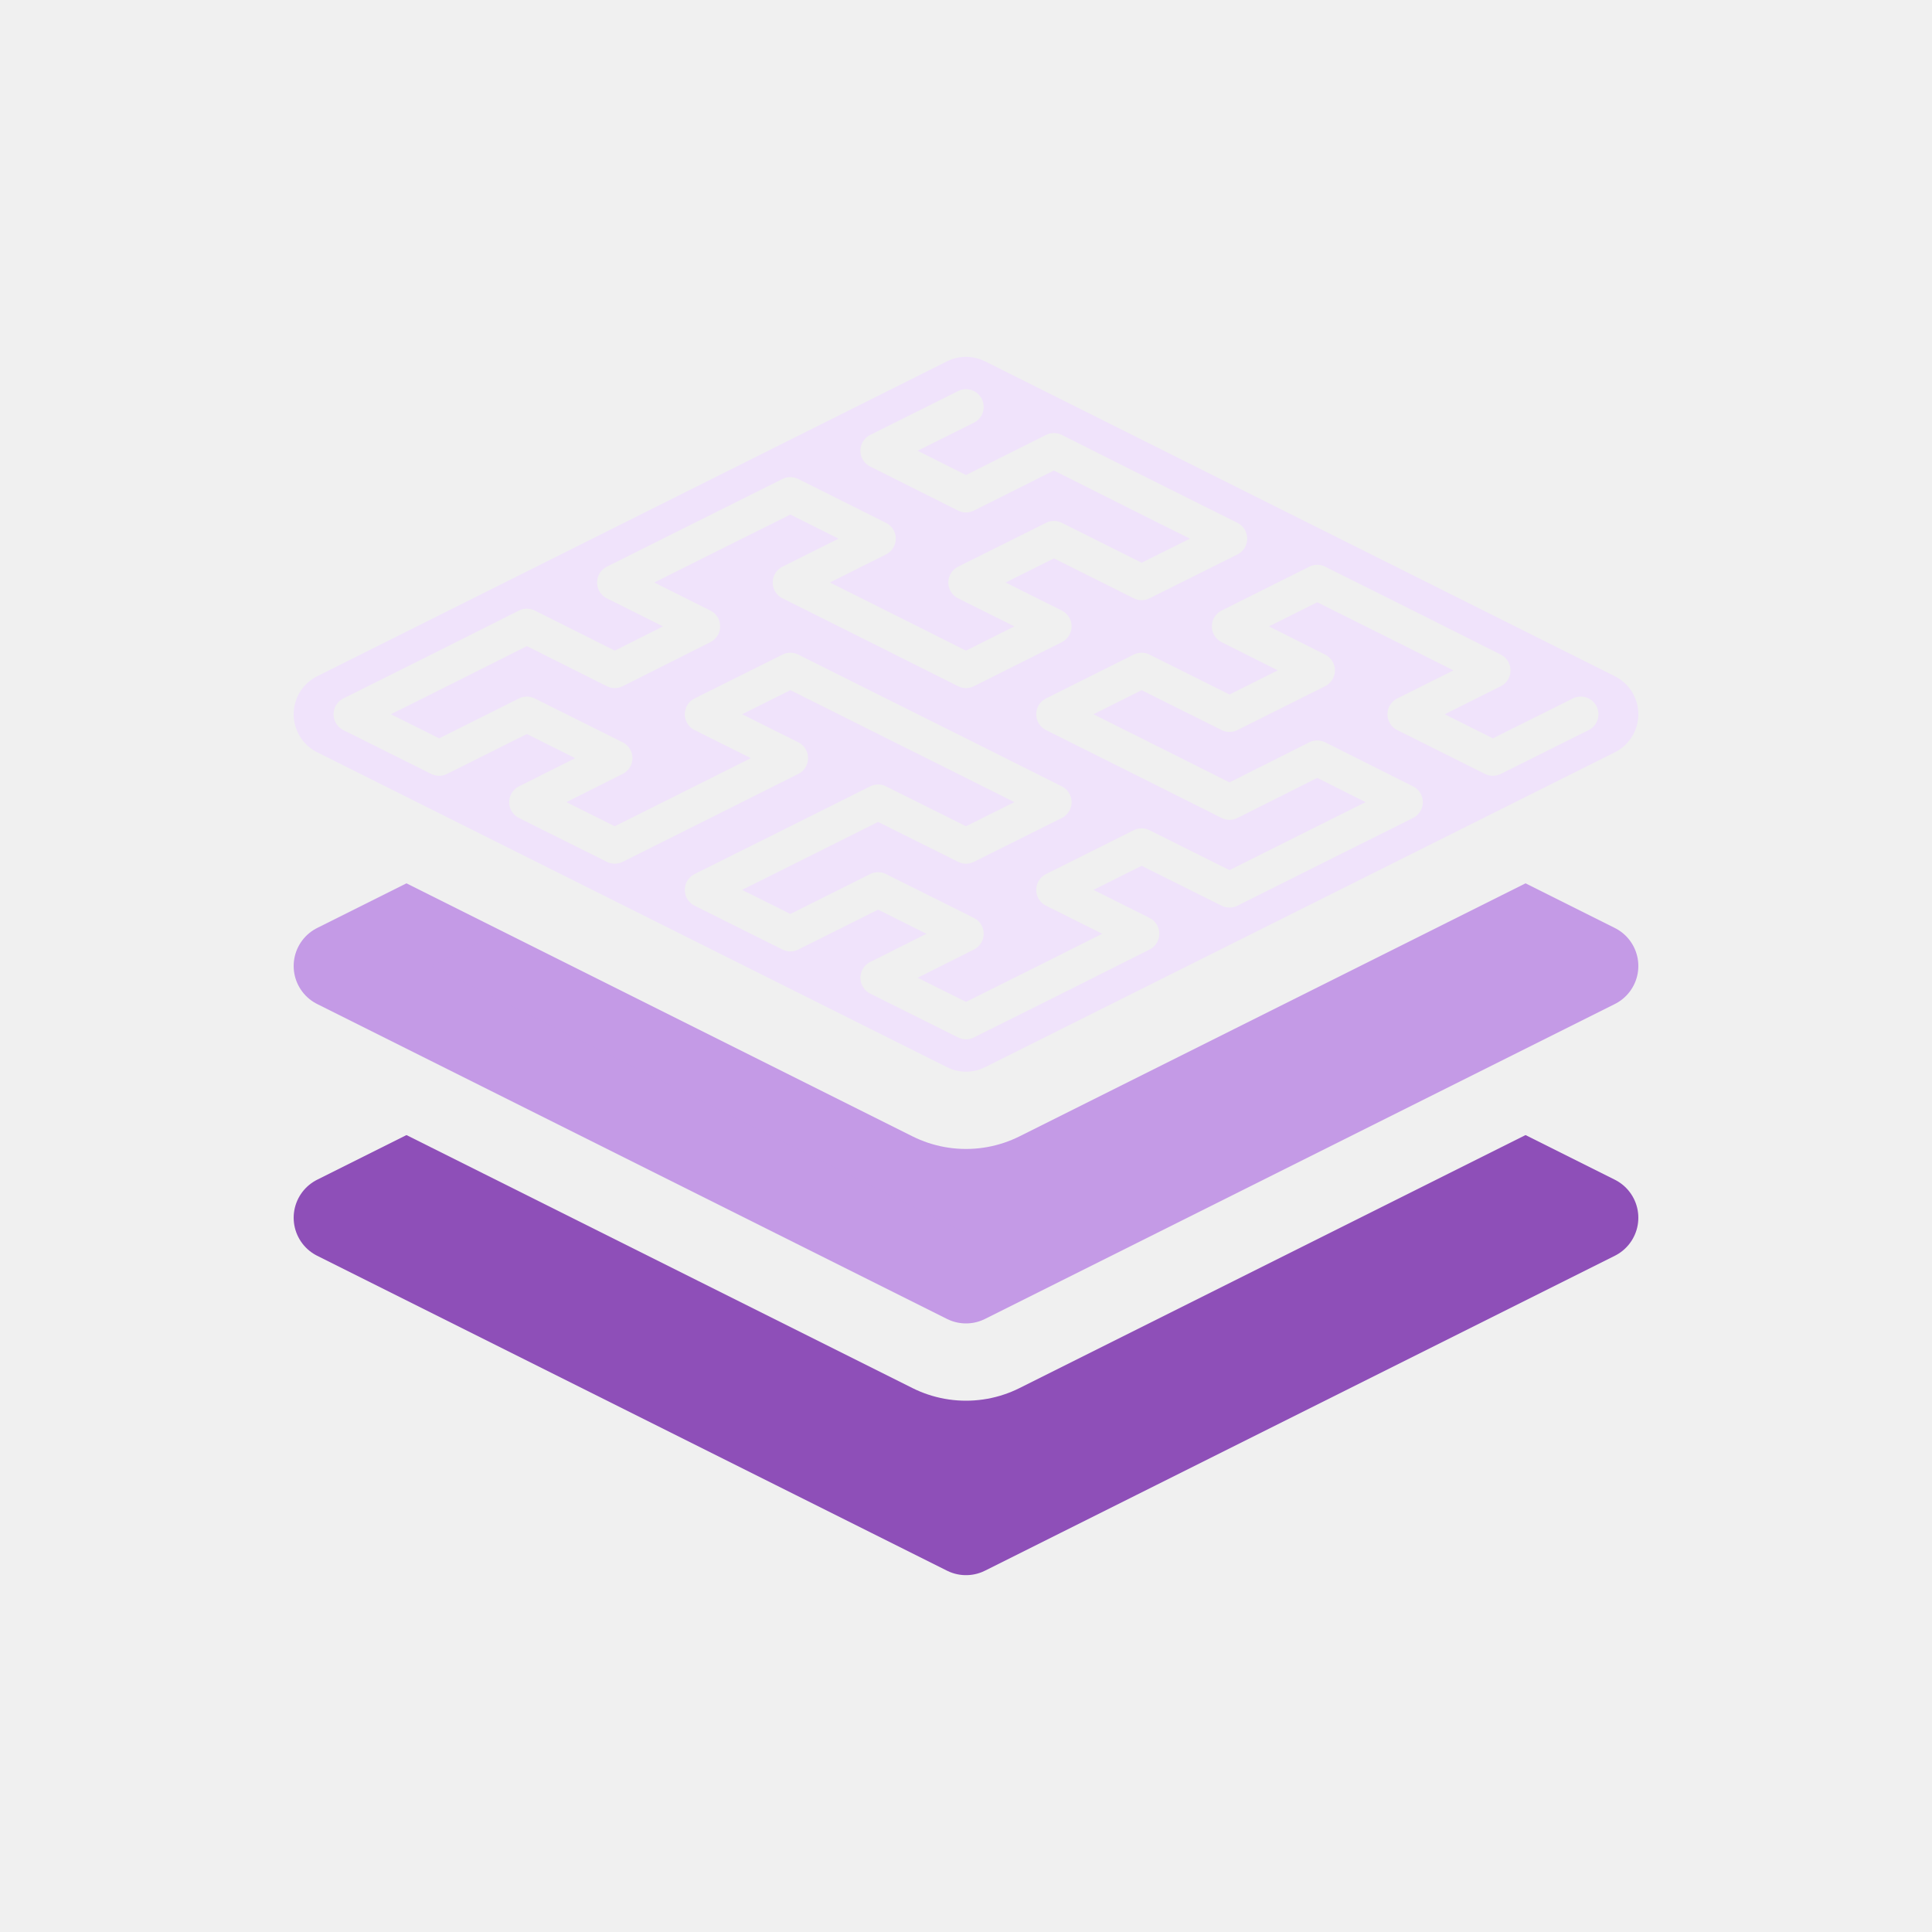
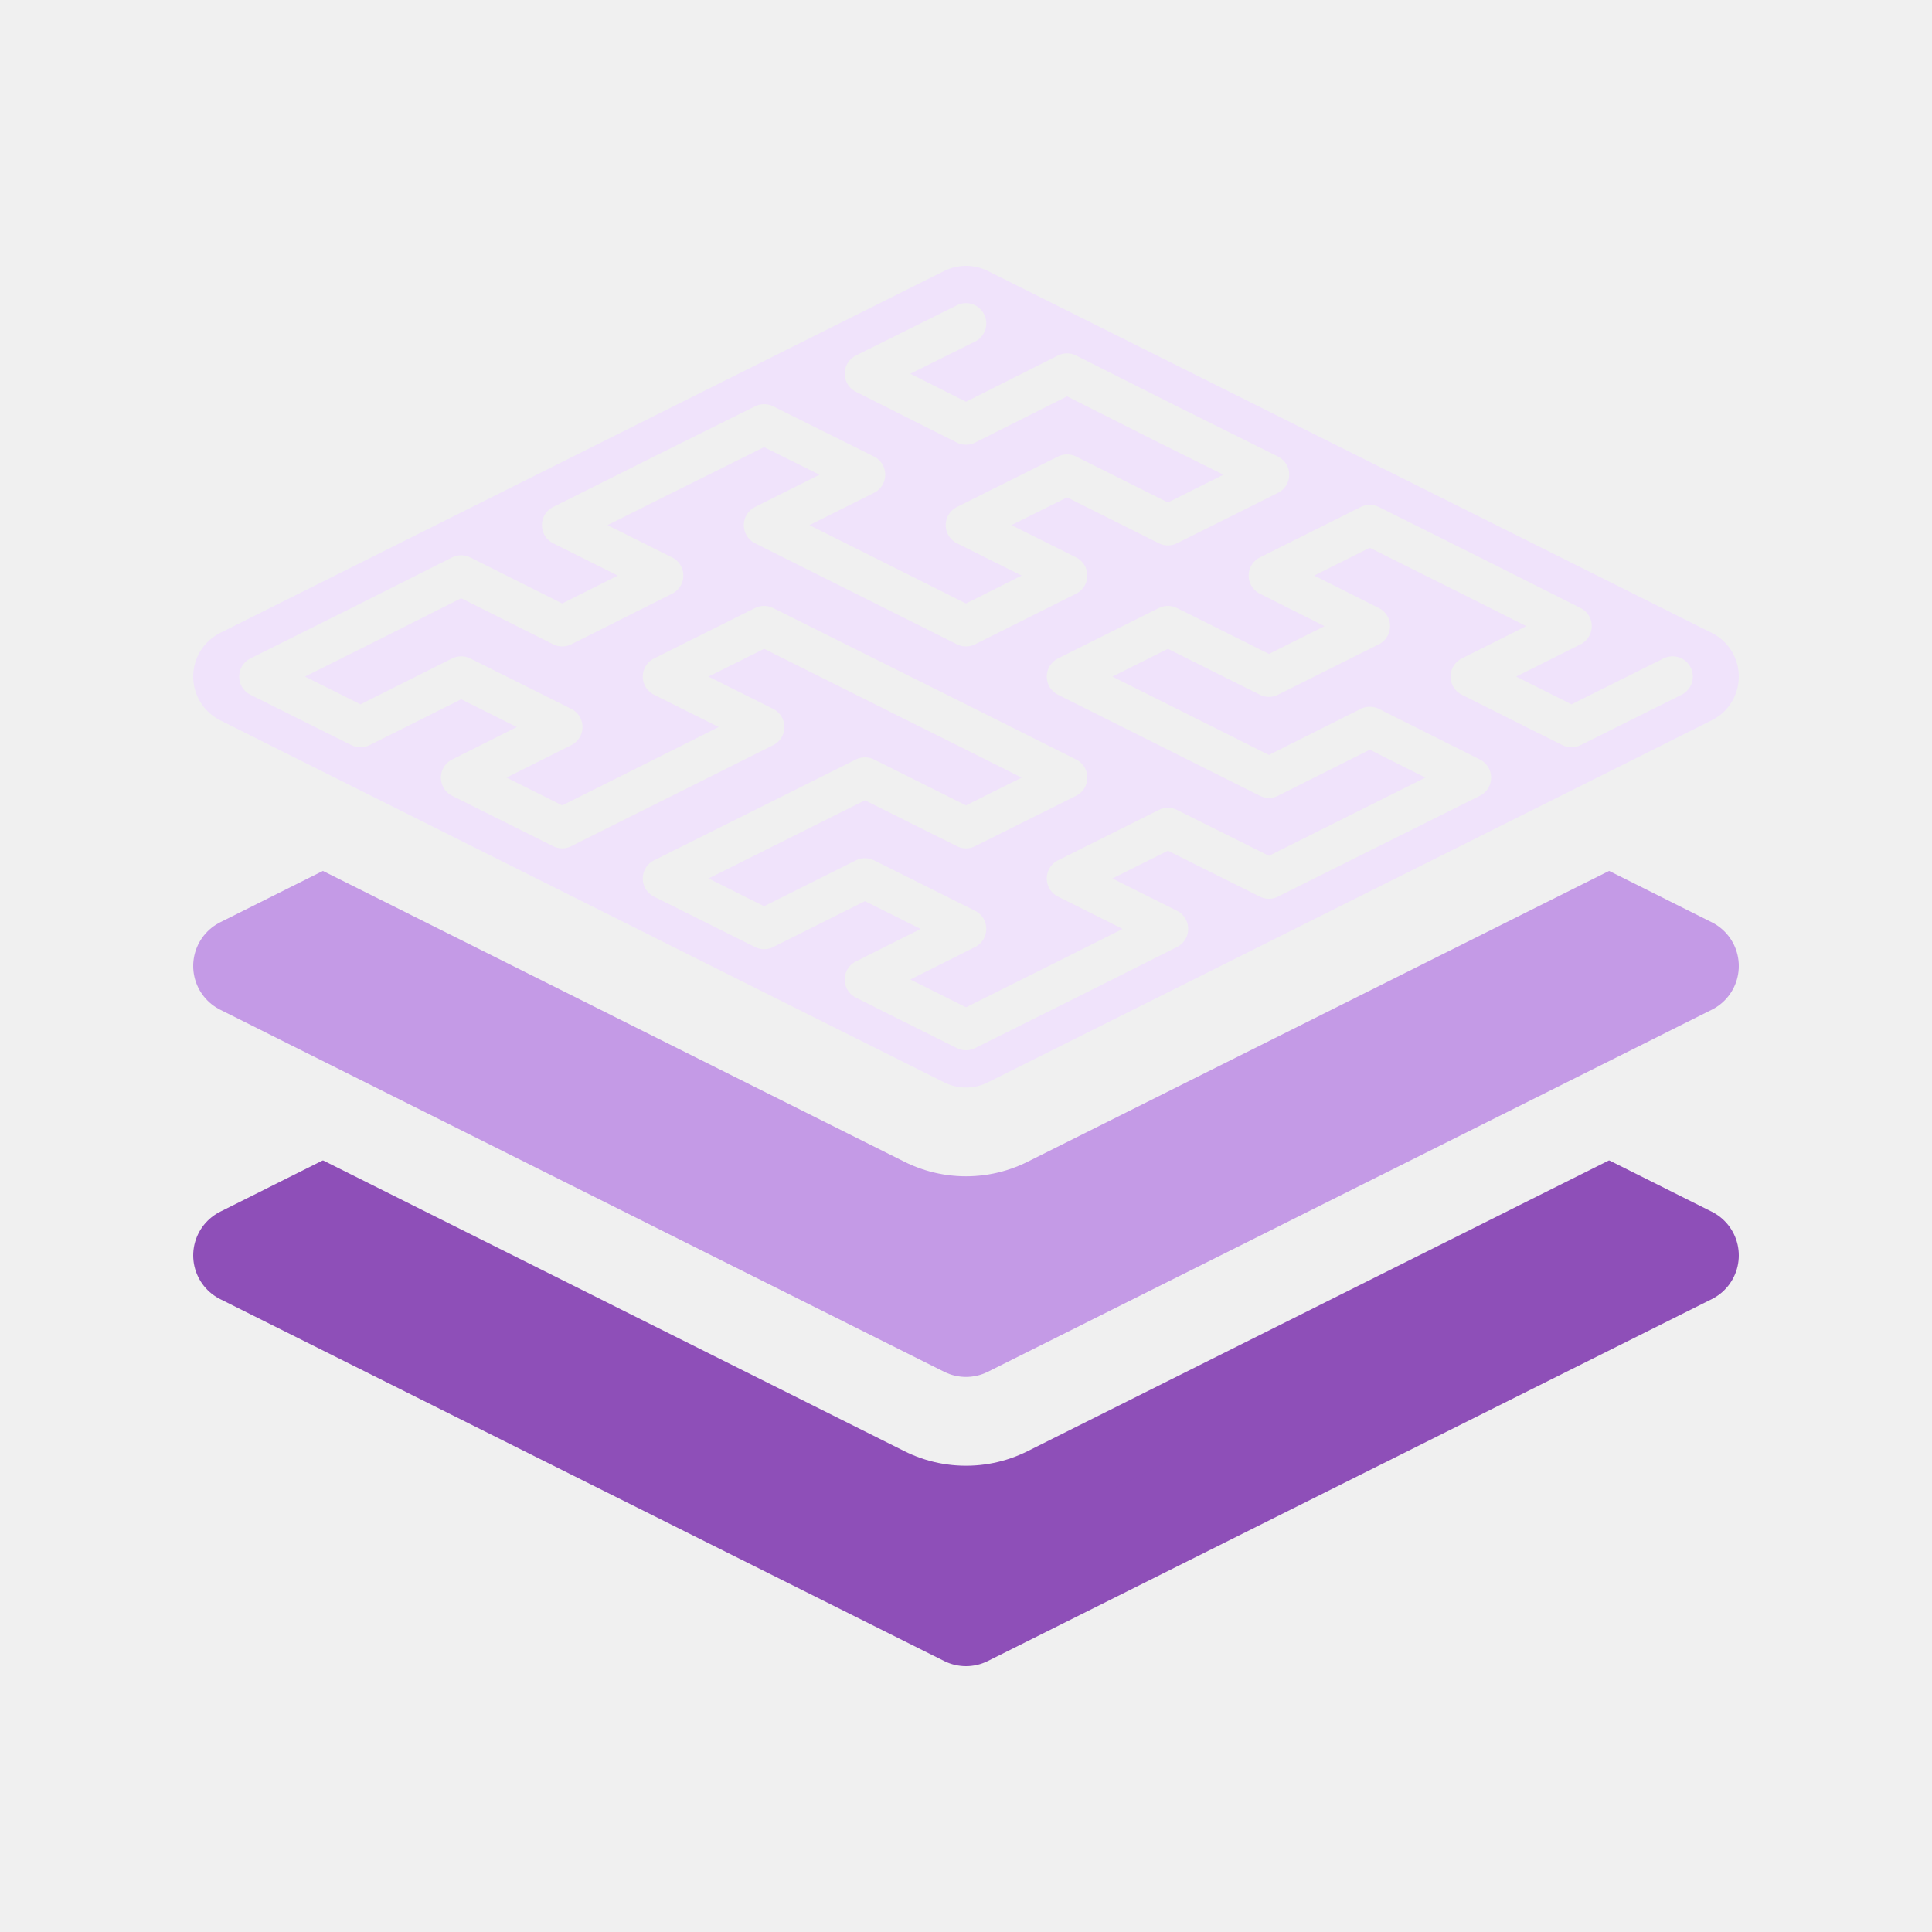
<svg xmlns="http://www.w3.org/2000/svg" width="200" height="200" viewBox="0 0 100 100" role="img" aria-label="Semantic Layers">
  <defs>
    <mask id="o2" maskUnits="userSpaceOnUse" x="0" y="0" width="100" height="100">
      <rect width="100" height="100" fill="#fff" />
-       <path d="M50.00 33.70 L82.60 50.00 L50.00 66.30 L17.40 50.00 Z" fill="#000" stroke="#000" stroke-width="12.4" stroke-linejoin="round" />
+       <path d="M50.00 31.26 L87.47 50.00 L50.00 68.74 L12.53 50.00 Z" fill="#000" stroke="#000" stroke-width="14.25" stroke-linejoin="round" />
    </mask>
    <mask id="o1" maskUnits="userSpaceOnUse" x="0" y="0" width="100" height="100">
      <rect width="100" height="100" fill="#fff" />
-       <path d="M50.00 20.67 L82.60 36.97 L50.00 53.27 L17.40 36.97 Z" fill="#000" stroke="#000" stroke-width="12.4" stroke-linejoin="round" />
+       <path d="M50.00 16.29 L87.47 35.02 L50.00 53.76 L12.53 35.02 Z" fill="#000" stroke="#000" stroke-width="14.25" stroke-linejoin="round" />
    </mask>
    <mask id="k0" maskUnits="userSpaceOnUse" x="0" y="0" width="100" height="100">
      <rect width="100" height="100" fill="#fff" />
-       <path d="M50.00 21.06 L45.45 23.33 L50.00 25.61 L54.55 23.33 L59.09 25.61 L63.64 27.88 L59.09 30.15 L54.55 27.88 L50.00 30.15 L54.55 32.42 L50.00 34.70 L45.45 32.42 L40.91 30.15 L45.45 27.88 L40.91 25.61 L36.36 27.88 L31.82 30.15 L36.36 32.42 L31.82 34.70 L27.27 32.42 L22.73 34.70 L18.18 36.97 L22.73 39.24 L27.27 36.97 L31.82 39.24 L27.27 41.52 L31.82 43.79 L36.36 41.52 L40.91 39.24 L36.36 36.97 L40.91 34.70 L45.45 36.97 L50.00 39.24 L54.55 41.52 L50.00 43.79 L45.45 41.52 L40.91 43.79 L36.36 46.06 L40.91 48.33 L45.45 46.06 L50.00 48.33 L45.45 50.61 L50.00 52.88 L54.55 50.61 L59.09 48.33 L54.55 46.06 L59.09 43.79 L63.64 46.06 L68.18 43.79 L72.73 41.52 L68.18 39.24 L63.64 41.52 L59.09 39.24 L54.55 36.97 L59.09 34.70 L63.64 36.97 L68.18 34.70 L63.64 32.42 L68.18 30.15 L72.73 32.42 L77.27 34.70 L72.73 36.97 L77.27 39.24 L81.82 36.97" fill="none" stroke="#000" stroke-width="1.83" stroke-linecap="round" stroke-linejoin="round" />
+       <path d="M50.00 16.74 L44.77 19.34 L50.00 21.97 L55.23 19.34 L60.45 21.97 L65.68 24.57 L60.45 27.18 L55.23 24.57 L50.00 27.18 L55.23 29.79 L50.00 32.41 L44.77 29.79 L39.55 27.18 L44.77 24.57 L39.55 21.97 L34.32 24.57 L29.10 27.18 L34.32 29.79 L29.10 32.41 L23.87 29.79 L18.66 32.41 L13.43 35.02 L18.66 37.63 L23.87 35.02 L29.10 37.63 L23.87 40.25 L29.10 42.86 L34.32 40.25 L39.55 37.63 L34.32 35.02 L39.55 32.41 L44.77 35.02 L50.00 37.63 L55.23 40.25 L50.00 42.86 L44.77 40.25 L39.55 42.86 L34.32 45.47 L39.55 48.08 L44.77 45.47 L50.00 48.08 L44.77 50.70 L50.00 53.31 L55.23 50.70 L60.45 48.08 L55.23 45.47 L60.45 42.86 L65.68 45.47 L70.90 42.86 L76.13 40.25 L70.90 37.63 L65.68 40.25 L60.45 37.63 L55.23 35.02 L60.45 32.41 L65.68 35.02 L70.90 32.41 L65.68 29.79 L70.90 27.18 L76.13 29.79 L81.34 32.41 L76.13 35.02 L81.34 37.63 L86.57 35.02" fill="none" stroke="#000" stroke-width="2.1" stroke-linecap="round" stroke-linejoin="round" />
    </mask>
  </defs>
  <g mask="url(#o2)">
-     <path d="M50.00 46.73 L82.60 63.03 L50.00 79.33 L17.40 63.03 Z" fill="#8e4fb8" stroke="#8e4fb8" stroke-width="4.4" stroke-linejoin="round" />
+     <path d="M50.00 46.24 L87.47 64.98 L50.00 83.71 L12.53 64.98 Z" fill="#8e4fb8" stroke="#8e4fb8" stroke-width="5.06" stroke-linejoin="round" />
  </g>
  <g mask="url(#o1)">
-     <path d="M50.00 33.70 L82.60 50.00 L50.00 66.30 L17.40 50.00 Z" fill="#c49ae6" stroke="#c49ae6" stroke-width="4.4" stroke-linejoin="round" />
+     <path d="M50.00 31.26 L87.47 50.00 L50.00 68.74 L12.53 50.00 Z" fill="#c49ae6" stroke="#c49ae6" stroke-width="5.06" stroke-linejoin="round" />
  </g>
  <g>
-     <path d="M50.00 20.67 L82.60 36.97 L50.00 53.27 L17.40 36.97 Z" fill="#f0e3fb" stroke="#f0e3fb" stroke-width="4.4" stroke-linejoin="round" mask="url(#k0)" />
+     <path d="M50.00 16.29 L87.47 35.02 L50.00 53.76 L12.53 35.02 Z" fill="#f0e3fb" stroke="#f0e3fb" stroke-width="5.06" stroke-linejoin="round" mask="url(#k0)" />
  </g>
</svg>
